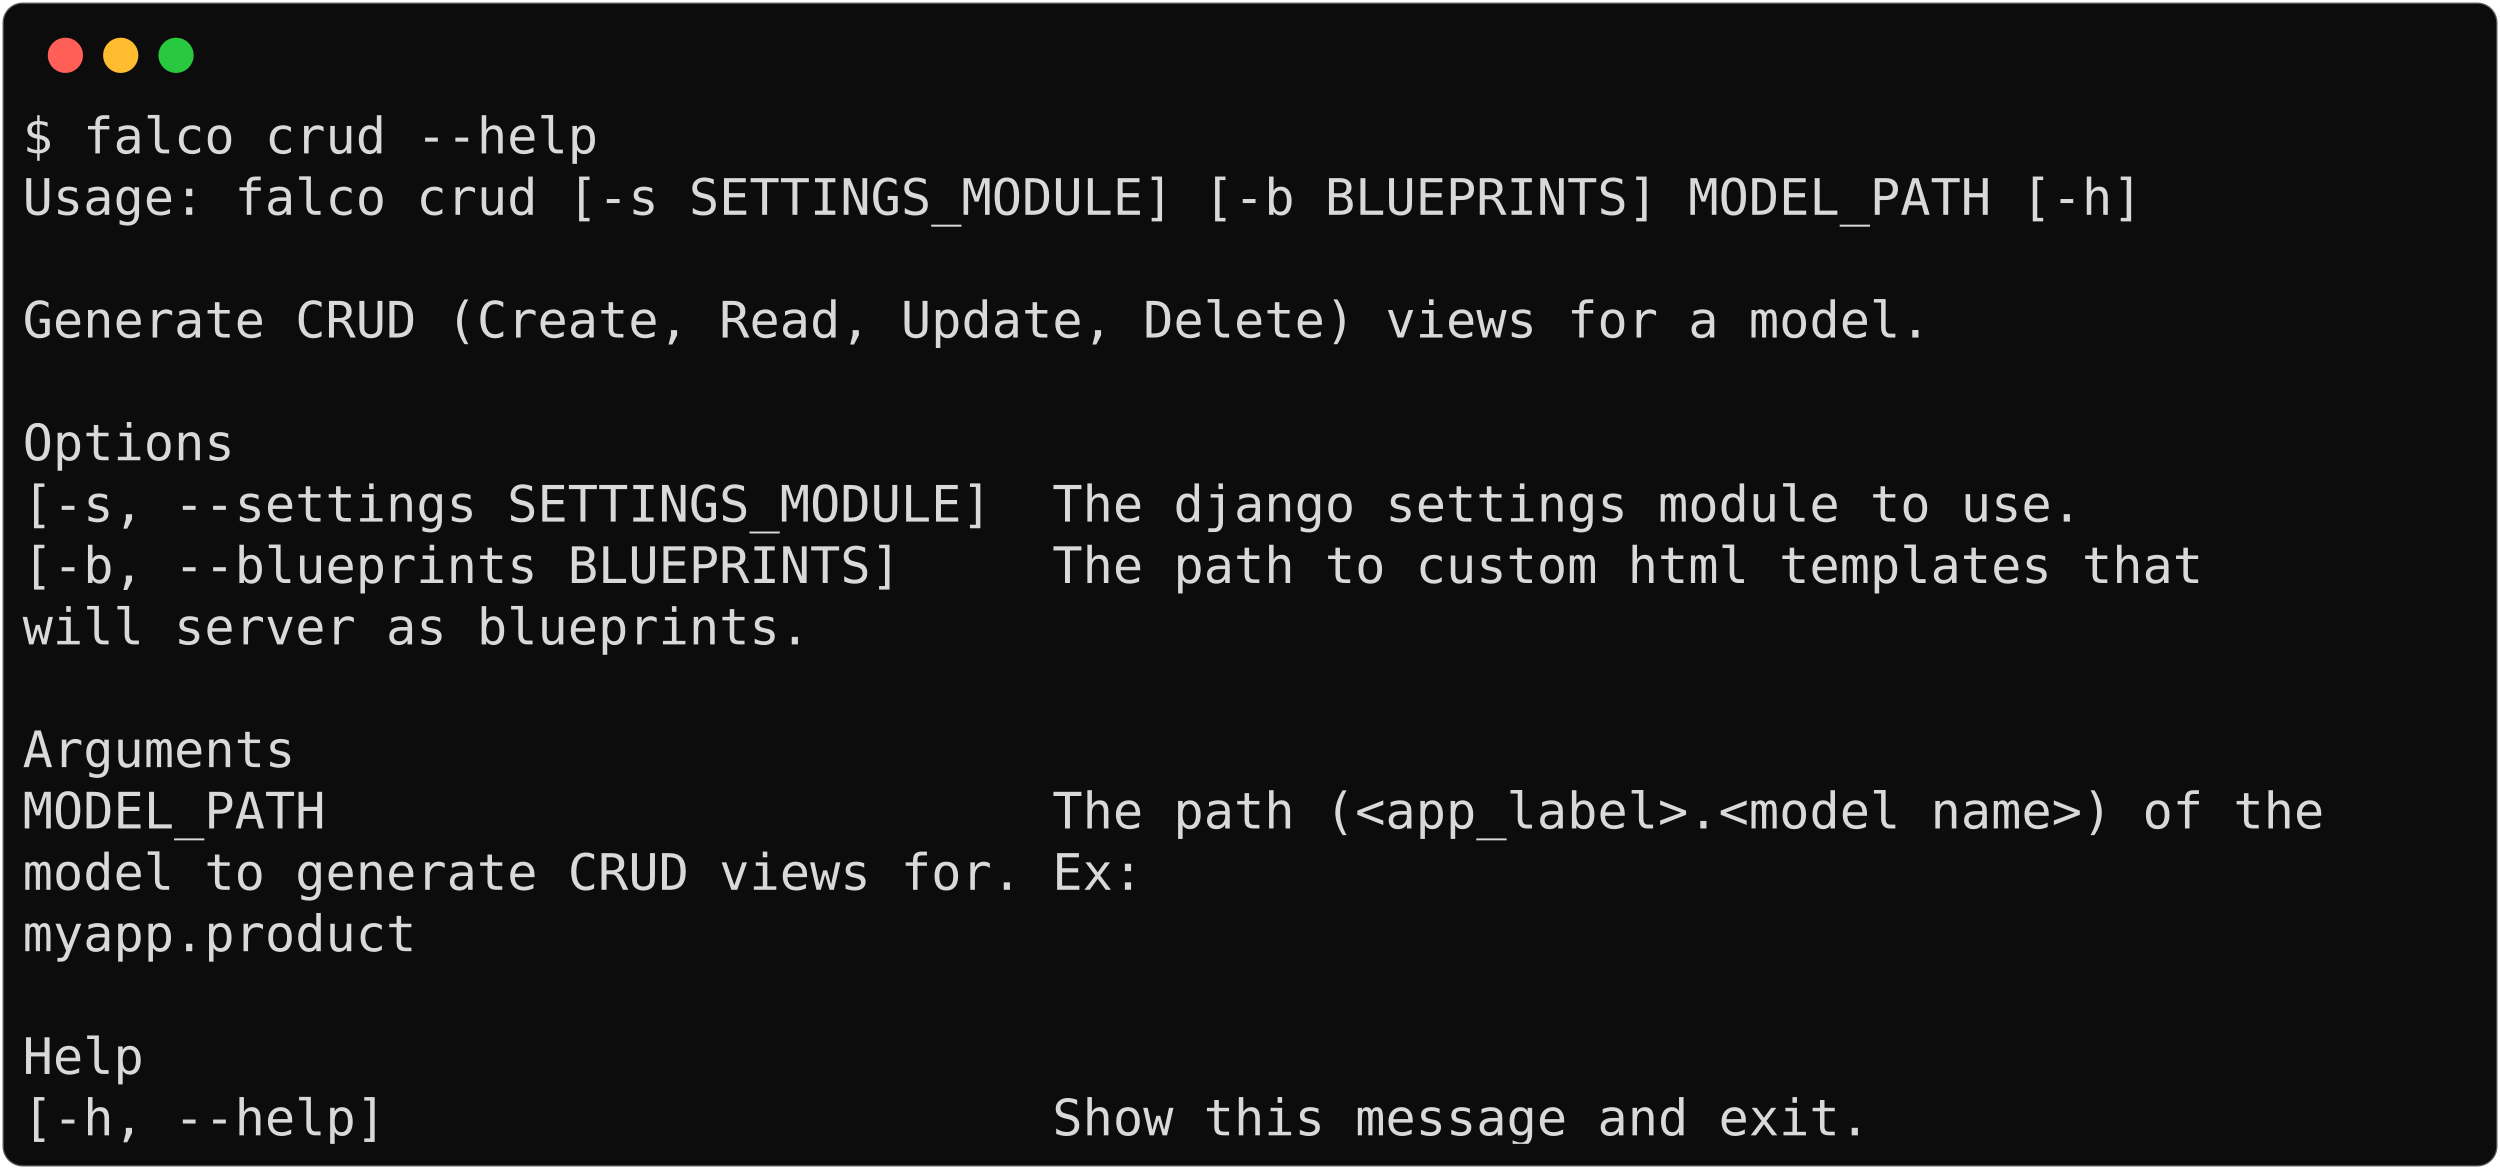
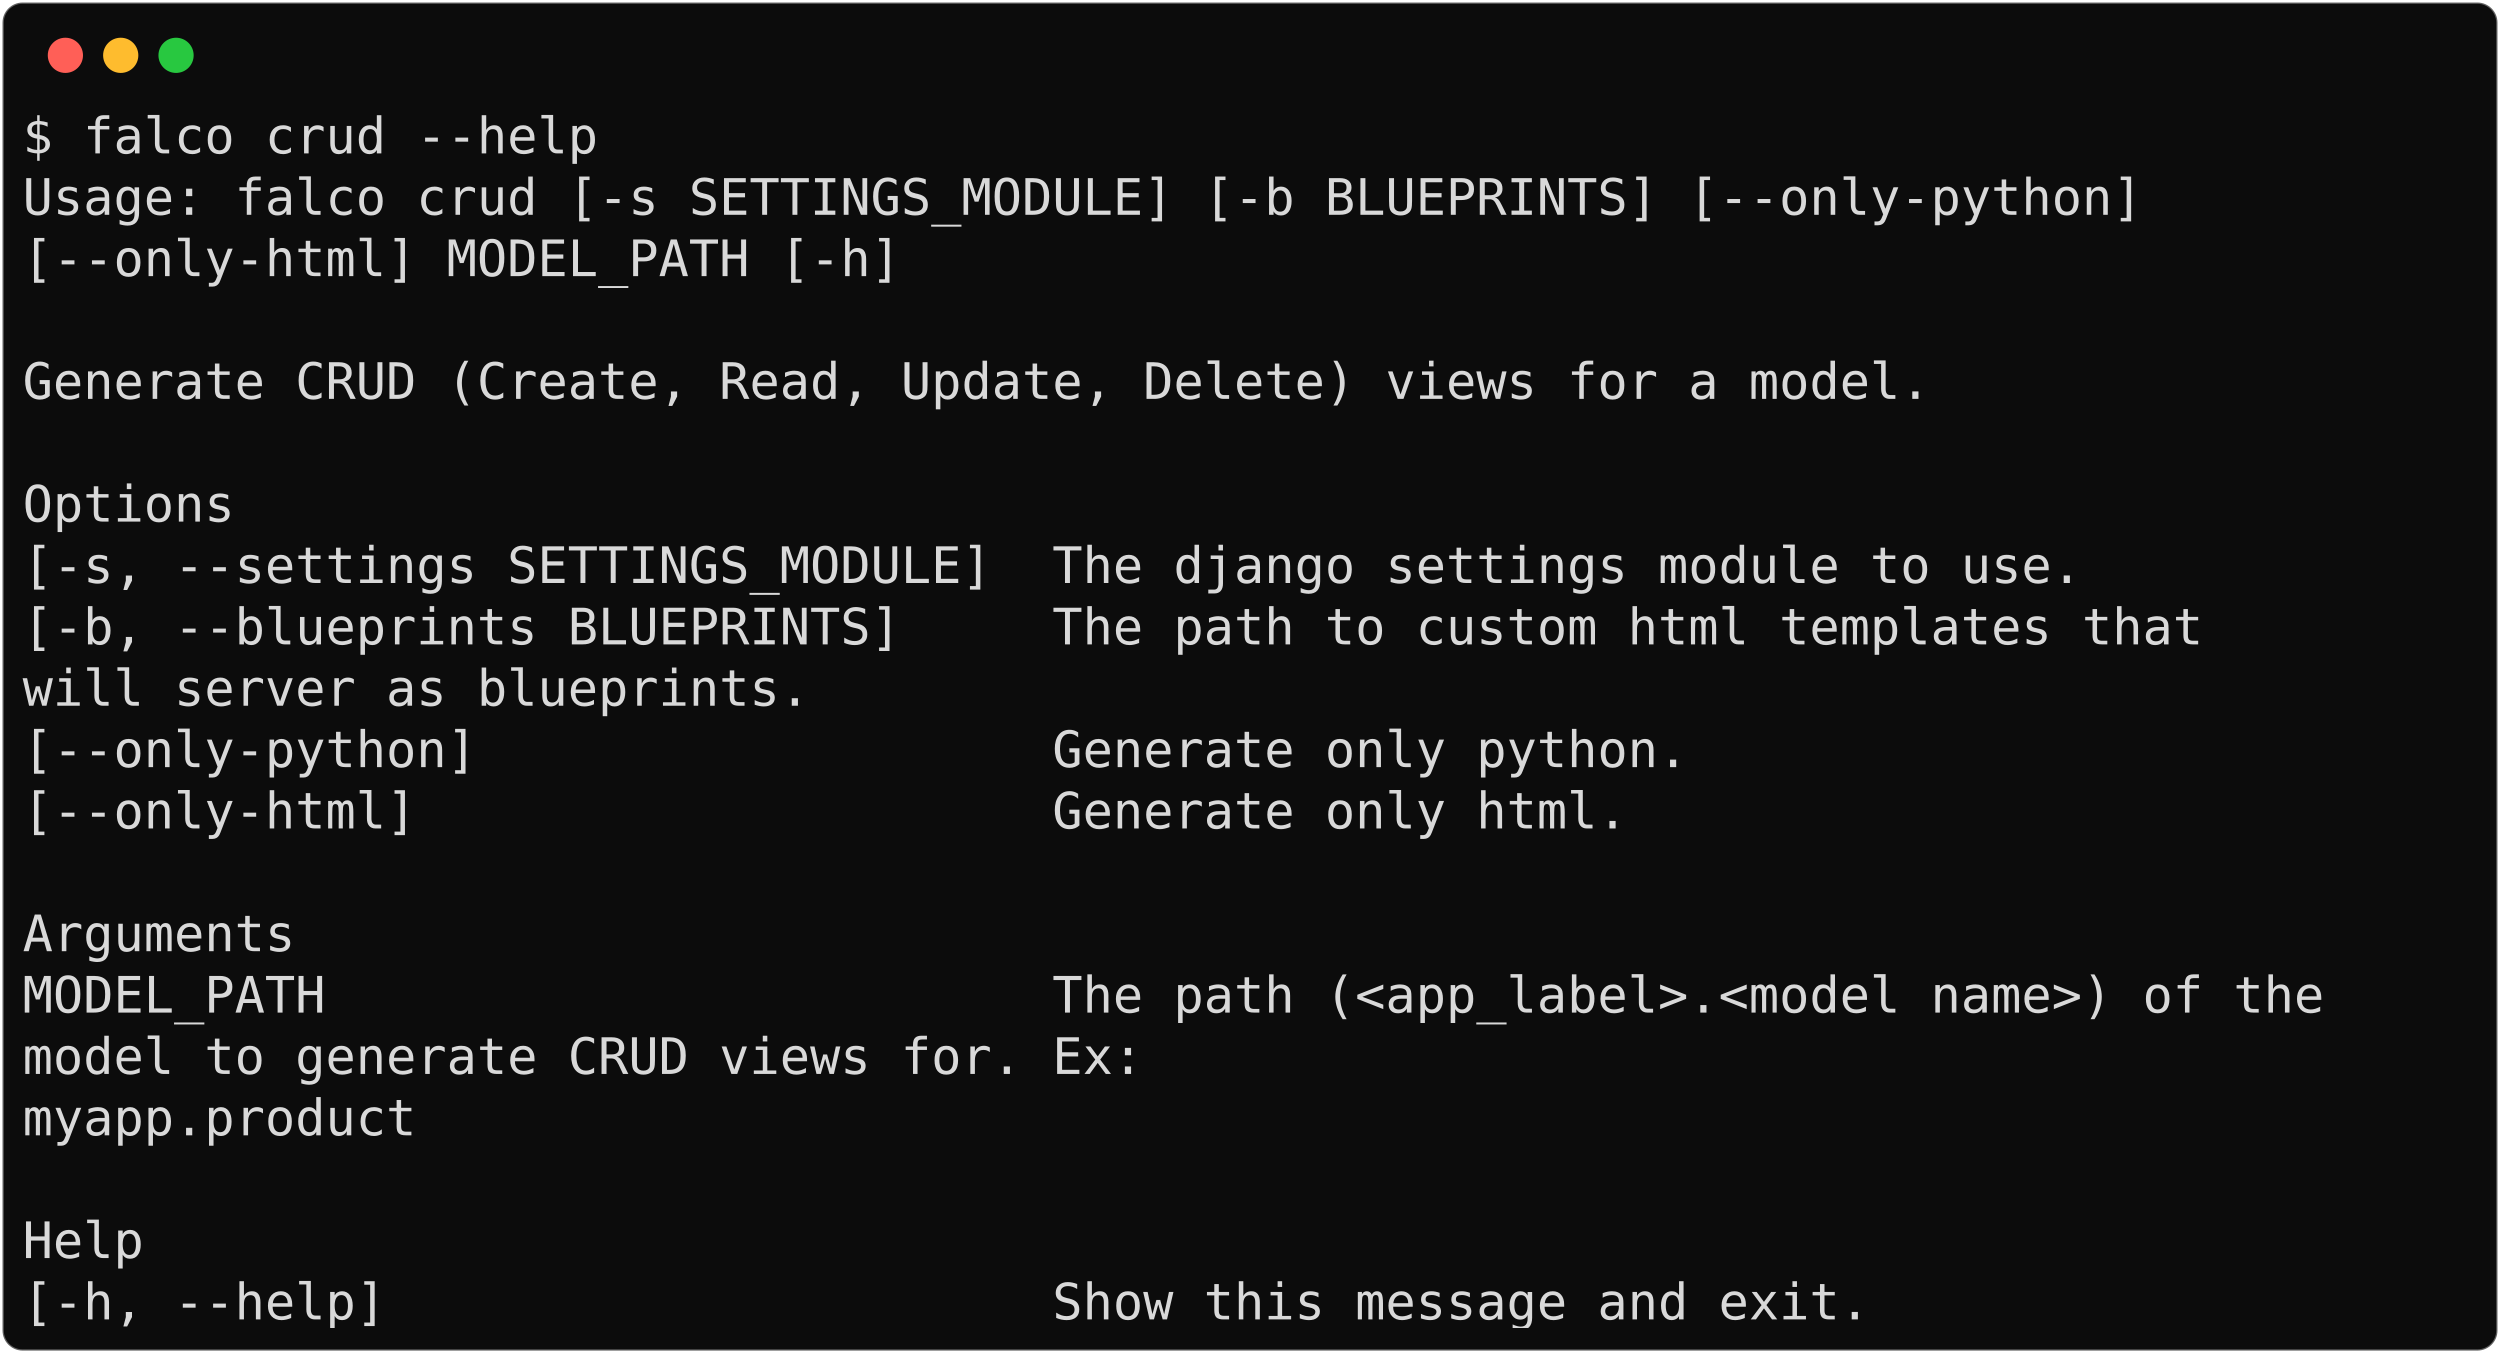
- <svg xmlns="http://www.w3.org/2000/svg" class="rich-terminal" viewBox="0 0 994 464.8">
+ <svg xmlns="http://www.w3.org/2000/svg" class="rich-terminal" viewBox="0 0 994 538.0">
  <style>

    @font-face {
        font-family: "Fira Code";
        src: local("FiraCode-Regular"),
                url("https://cdnjs.cloudflare.com/ajax/libs/firacode/6.2.0/woff2/FiraCode-Regular.woff2") format("woff2"),
                url("https://cdnjs.cloudflare.com/ajax/libs/firacode/6.2.0/woff/FiraCode-Regular.woff") format("woff");
        font-style: normal;
        font-weight: 400;
    }
    @font-face {
        font-family: "Fira Code";
        src: local("FiraCode-Bold"),
                url("https://cdnjs.cloudflare.com/ajax/libs/firacode/6.2.0/woff2/FiraCode-Bold.woff2") format("woff2"),
                url("https://cdnjs.cloudflare.com/ajax/libs/firacode/6.2.0/woff/FiraCode-Bold.woff") format("woff");
        font-style: bold;
        font-weight: 700;
    }

-     .terminal-2349366962-matrix {
+     .terminal-1926350139-matrix {
        font-family: Fira Code, monospace;
        font-size: 20px;
        line-height: 24.4px;
        font-variant-east-asian: full-width;
    }

-     .terminal-2349366962-title {
+     .terminal-1926350139-title {
        font-size: 18px;
        font-weight: bold;
        font-family: arial;
    }

-     .terminal-2349366962-r1 { fill: #d9d9d9 }
+     .terminal-1926350139-r1 { fill: #d9d9d9 }
    </style>
  <defs>
-     <clipPath id="terminal-2349366962-clip-terminal">
-       <rect x="0" y="0" width="975.0" height="413.8" />
+     <clipPath id="terminal-1926350139-clip-terminal">
+       <rect x="0" y="0" width="975.0" height="487.0" />
    </clipPath>
-     <clipPath id="terminal-2349366962-line-0">
+     <clipPath id="terminal-1926350139-line-0">
      <rect x="0" y="1.5" width="976" height="24.65" />
    </clipPath>
-     <clipPath id="terminal-2349366962-line-1">
+     <clipPath id="terminal-1926350139-line-1">
      <rect x="0" y="25.9" width="976" height="24.65" />
    </clipPath>
-     <clipPath id="terminal-2349366962-line-2">
+     <clipPath id="terminal-1926350139-line-2">
      <rect x="0" y="50.3" width="976" height="24.65" />
    </clipPath>
-     <clipPath id="terminal-2349366962-line-3">
+     <clipPath id="terminal-1926350139-line-3">
      <rect x="0" y="74.7" width="976" height="24.65" />
    </clipPath>
-     <clipPath id="terminal-2349366962-line-4">
+     <clipPath id="terminal-1926350139-line-4">
      <rect x="0" y="99.1" width="976" height="24.65" />
    </clipPath>
-     <clipPath id="terminal-2349366962-line-5">
+     <clipPath id="terminal-1926350139-line-5">
      <rect x="0" y="123.5" width="976" height="24.65" />
    </clipPath>
-     <clipPath id="terminal-2349366962-line-6">
+     <clipPath id="terminal-1926350139-line-6">
      <rect x="0" y="147.9" width="976" height="24.65" />
    </clipPath>
-     <clipPath id="terminal-2349366962-line-7">
+     <clipPath id="terminal-1926350139-line-7">
      <rect x="0" y="172.3" width="976" height="24.65" />
    </clipPath>
-     <clipPath id="terminal-2349366962-line-8">
+     <clipPath id="terminal-1926350139-line-8">
      <rect x="0" y="196.7" width="976" height="24.65" />
    </clipPath>
-     <clipPath id="terminal-2349366962-line-9">
+     <clipPath id="terminal-1926350139-line-9">
      <rect x="0" y="221.1" width="976" height="24.65" />
    </clipPath>
-     <clipPath id="terminal-2349366962-line-10">
+     <clipPath id="terminal-1926350139-line-10">
      <rect x="0" y="245.5" width="976" height="24.65" />
    </clipPath>
-     <clipPath id="terminal-2349366962-line-11">
+     <clipPath id="terminal-1926350139-line-11">
      <rect x="0" y="269.9" width="976" height="24.65" />
    </clipPath>
-     <clipPath id="terminal-2349366962-line-12">
+     <clipPath id="terminal-1926350139-line-12">
      <rect x="0" y="294.3" width="976" height="24.65" />
    </clipPath>
-     <clipPath id="terminal-2349366962-line-13">
+     <clipPath id="terminal-1926350139-line-13">
      <rect x="0" y="318.7" width="976" height="24.65" />
    </clipPath>
-     <clipPath id="terminal-2349366962-line-14">
+     <clipPath id="terminal-1926350139-line-14">
      <rect x="0" y="343.1" width="976" height="24.65" />
    </clipPath>
-     <clipPath id="terminal-2349366962-line-15">
+     <clipPath id="terminal-1926350139-line-15">
      <rect x="0" y="367.5" width="976" height="24.65" />
    </clipPath>
+     <clipPath id="terminal-1926350139-line-16">
+       <rect x="0" y="391.9" width="976" height="24.65" />
+     </clipPath>
+     <clipPath id="terminal-1926350139-line-17">
+       <rect x="0" y="416.3" width="976" height="24.65" />
+     </clipPath>
+     <clipPath id="terminal-1926350139-line-18">
+       <rect x="0" y="440.7" width="976" height="24.65" />
+     </clipPath>
  </defs>
-   <rect fill="#0c0c0c" stroke="rgba(255,255,255,0.35)" stroke-width="1" x="1" y="1" width="992" height="462.8" rx="8" />
+   <rect fill="#0c0c0c" stroke="rgba(255,255,255,0.35)" stroke-width="1" x="1" y="1" width="992" height="536" rx="8" />
  <g transform="translate(26,22)">
    <circle cx="0" cy="0" r="7" fill="#ff5f57" />
    <circle cx="22" cy="0" r="7" fill="#febc2e" />
    <circle cx="44" cy="0" r="7" fill="#28c840" />
  </g>
-   <g transform="translate(9, 41)" clip-path="url(#terminal-2349366962-clip-terminal)">
-     <g class="terminal-2349366962-matrix">
-       <text class="terminal-2349366962-r1" x="0" y="20" textLength="231.8" clip-path="url(#terminal-2349366962-line-0)">$ falco crud --help</text>
-       <text class="terminal-2349366962-r1" x="976" y="20" textLength="12.2" clip-path="url(#terminal-2349366962-line-0)">
+   <g transform="translate(9, 41)" clip-path="url(#terminal-1926350139-clip-terminal)">
+     <g class="terminal-1926350139-matrix">
+       <text class="terminal-1926350139-r1" x="0" y="20" textLength="231.8" clip-path="url(#terminal-1926350139-line-0)">$ falco crud --help</text>
+       <text class="terminal-1926350139-r1" x="976" y="20" textLength="12.2" clip-path="url(#terminal-1926350139-line-0)">
</text>
-       <text class="terminal-2349366962-r1" x="0" y="44.4" textLength="854" clip-path="url(#terminal-2349366962-line-1)">Usage: falco crud [-s SETTINGS_MODULE] [-b BLUEPRINTS] MODEL_PATH [-h]</text>
-       <text class="terminal-2349366962-r1" x="976" y="44.4" textLength="12.2" clip-path="url(#terminal-2349366962-line-1)">
+       <text class="terminal-1926350139-r1" x="0" y="44.4" textLength="866.2" clip-path="url(#terminal-1926350139-line-1)">Usage: falco crud [-s SETTINGS_MODULE] [-b BLUEPRINTS] [--only-python] </text>
+       <text class="terminal-1926350139-r1" x="976" y="44.4" textLength="12.2" clip-path="url(#terminal-1926350139-line-1)">
</text>
-       <text class="terminal-2349366962-r1" x="976" y="68.8" textLength="12.2" clip-path="url(#terminal-2349366962-line-2)">
+       <text class="terminal-1926350139-r1" x="0" y="68.8" textLength="353.8" clip-path="url(#terminal-1926350139-line-2)">[--only-html] MODEL_PATH [-h]</text>
+       <text class="terminal-1926350139-r1" x="976" y="68.8" textLength="12.2" clip-path="url(#terminal-1926350139-line-2)">
</text>
-       <text class="terminal-2349366962-r1" x="0" y="93.2" textLength="976" clip-path="url(#terminal-2349366962-line-3)">  Generate CRUD (Create, Read, Update, Delete) views for a model.               </text>
-       <text class="terminal-2349366962-r1" x="976" y="93.2" textLength="12.2" clip-path="url(#terminal-2349366962-line-3)">
+       <text class="terminal-1926350139-r1" x="976" y="93.2" textLength="12.2" clip-path="url(#terminal-1926350139-line-3)">
</text>
-       <text class="terminal-2349366962-r1" x="976" y="117.6" textLength="12.2" clip-path="url(#terminal-2349366962-line-4)">
+       <text class="terminal-1926350139-r1" x="0" y="117.6" textLength="976" clip-path="url(#terminal-1926350139-line-4)">  Generate CRUD (Create, Read, Update, Delete) views for a model.               </text>
+       <text class="terminal-1926350139-r1" x="976" y="117.6" textLength="12.2" clip-path="url(#terminal-1926350139-line-4)">
</text>
-       <text class="terminal-2349366962-r1" x="0" y="142" textLength="976" clip-path="url(#terminal-2349366962-line-5)">  Options                                                                       </text>
-       <text class="terminal-2349366962-r1" x="976" y="142" textLength="12.2" clip-path="url(#terminal-2349366962-line-5)">
+       <text class="terminal-1926350139-r1" x="976" y="142" textLength="12.2" clip-path="url(#terminal-1926350139-line-5)">
</text>
-       <text class="terminal-2349366962-r1" x="0" y="166.4" textLength="976" clip-path="url(#terminal-2349366962-line-6)">    [-s, --settings SETTINGS_MODULE]  The django settings module to use.        </text>
-       <text class="terminal-2349366962-r1" x="976" y="166.4" textLength="12.2" clip-path="url(#terminal-2349366962-line-6)">
+       <text class="terminal-1926350139-r1" x="0" y="166.4" textLength="976" clip-path="url(#terminal-1926350139-line-6)">  Options                                                                       </text>
+       <text class="terminal-1926350139-r1" x="976" y="166.4" textLength="12.2" clip-path="url(#terminal-1926350139-line-6)">
</text>
-       <text class="terminal-2349366962-r1" x="0" y="190.8" textLength="976" clip-path="url(#terminal-2349366962-line-7)">    [-b, --blueprints BLUEPRINTS]     The path to custom html templates that    </text>
-       <text class="terminal-2349366962-r1" x="976" y="190.8" textLength="12.2" clip-path="url(#terminal-2349366962-line-7)">
+       <text class="terminal-1926350139-r1" x="0" y="190.8" textLength="976" clip-path="url(#terminal-1926350139-line-7)">    [-s, --settings SETTINGS_MODULE]  The django settings module to use.        </text>
+       <text class="terminal-1926350139-r1" x="976" y="190.8" textLength="12.2" clip-path="url(#terminal-1926350139-line-7)">
</text>
-       <text class="terminal-2349366962-r1" x="0" y="215.2" textLength="976" clip-path="url(#terminal-2349366962-line-8)">                                      will server as blueprints.                </text>
-       <text class="terminal-2349366962-r1" x="976" y="215.2" textLength="12.2" clip-path="url(#terminal-2349366962-line-8)">
+       <text class="terminal-1926350139-r1" x="0" y="215.2" textLength="976" clip-path="url(#terminal-1926350139-line-8)">    [-b, --blueprints BLUEPRINTS]     The path to custom html templates that    </text>
+       <text class="terminal-1926350139-r1" x="976" y="215.2" textLength="12.2" clip-path="url(#terminal-1926350139-line-8)">
</text>
-       <text class="terminal-2349366962-r1" x="976" y="239.6" textLength="12.2" clip-path="url(#terminal-2349366962-line-9)">
+       <text class="terminal-1926350139-r1" x="0" y="239.6" textLength="976" clip-path="url(#terminal-1926350139-line-9)">                                      will server as blueprints.                </text>
+       <text class="terminal-1926350139-r1" x="976" y="239.6" textLength="12.2" clip-path="url(#terminal-1926350139-line-9)">
</text>
-       <text class="terminal-2349366962-r1" x="0" y="264" textLength="976" clip-path="url(#terminal-2349366962-line-10)">  Arguments                                                                     </text>
-       <text class="terminal-2349366962-r1" x="976" y="264" textLength="12.2" clip-path="url(#terminal-2349366962-line-10)">
+       <text class="terminal-1926350139-r1" x="0" y="264" textLength="976" clip-path="url(#terminal-1926350139-line-10)">    [--only-python]                   Generate only python.                     </text>
+       <text class="terminal-1926350139-r1" x="976" y="264" textLength="12.2" clip-path="url(#terminal-1926350139-line-10)">
</text>
-       <text class="terminal-2349366962-r1" x="0" y="288.4" textLength="976" clip-path="url(#terminal-2349366962-line-11)">    MODEL_PATH                        The path (&lt;app_label&gt;.&lt;model name&gt;) of the</text>
-       <text class="terminal-2349366962-r1" x="976" y="288.4" textLength="12.2" clip-path="url(#terminal-2349366962-line-11)">
+       <text class="terminal-1926350139-r1" x="0" y="288.4" textLength="976" clip-path="url(#terminal-1926350139-line-11)">    [--only-html]                     Generate only html.                       </text>
+       <text class="terminal-1926350139-r1" x="976" y="288.4" textLength="12.2" clip-path="url(#terminal-1926350139-line-11)">
</text>
-       <text class="terminal-2349366962-r1" x="0" y="312.8" textLength="976" clip-path="url(#terminal-2349366962-line-12)">                                      model to generate CRUD views for. Ex:     </text>
-       <text class="terminal-2349366962-r1" x="976" y="312.8" textLength="12.2" clip-path="url(#terminal-2349366962-line-12)">
+       <text class="terminal-1926350139-r1" x="976" y="312.8" textLength="12.2" clip-path="url(#terminal-1926350139-line-12)">
</text>
-       <text class="terminal-2349366962-r1" x="0" y="337.2" textLength="976" clip-path="url(#terminal-2349366962-line-13)">                                      myapp.product                             </text>
-       <text class="terminal-2349366962-r1" x="976" y="337.2" textLength="12.2" clip-path="url(#terminal-2349366962-line-13)">
+       <text class="terminal-1926350139-r1" x="0" y="337.2" textLength="976" clip-path="url(#terminal-1926350139-line-13)">  Arguments                                                                     </text>
+       <text class="terminal-1926350139-r1" x="976" y="337.2" textLength="12.2" clip-path="url(#terminal-1926350139-line-13)">
</text>
-       <text class="terminal-2349366962-r1" x="976" y="361.6" textLength="12.2" clip-path="url(#terminal-2349366962-line-14)">
+       <text class="terminal-1926350139-r1" x="0" y="361.6" textLength="976" clip-path="url(#terminal-1926350139-line-14)">    MODEL_PATH                        The path (&lt;app_label&gt;.&lt;model name&gt;) of the</text>
+       <text class="terminal-1926350139-r1" x="976" y="361.6" textLength="12.2" clip-path="url(#terminal-1926350139-line-14)">
</text>
-       <text class="terminal-2349366962-r1" x="0" y="386" textLength="976" clip-path="url(#terminal-2349366962-line-15)">  Help                                                                          </text>
-       <text class="terminal-2349366962-r1" x="976" y="386" textLength="12.2" clip-path="url(#terminal-2349366962-line-15)">
+       <text class="terminal-1926350139-r1" x="0" y="386" textLength="976" clip-path="url(#terminal-1926350139-line-15)">                                      model to generate CRUD views for. Ex:     </text>
+       <text class="terminal-1926350139-r1" x="976" y="386" textLength="12.2" clip-path="url(#terminal-1926350139-line-15)">
</text>
-       <text class="terminal-2349366962-r1" x="0" y="410.4" textLength="793" clip-path="url(#terminal-2349366962-line-16)">    [-h, --help]                      Show this message and exit.</text>
-       <text class="terminal-2349366962-r1" x="976" y="410.4" textLength="12.2" clip-path="url(#terminal-2349366962-line-16)">
+       <text class="terminal-1926350139-r1" x="0" y="410.4" textLength="976" clip-path="url(#terminal-1926350139-line-16)">                                      myapp.product                             </text>
+       <text class="terminal-1926350139-r1" x="976" y="410.4" textLength="12.2" clip-path="url(#terminal-1926350139-line-16)">
+ </text>
+       <text class="terminal-1926350139-r1" x="976" y="434.8" textLength="12.2" clip-path="url(#terminal-1926350139-line-17)">
+ </text>
+       <text class="terminal-1926350139-r1" x="0" y="459.2" textLength="976" clip-path="url(#terminal-1926350139-line-18)">  Help                                                                          </text>
+       <text class="terminal-1926350139-r1" x="976" y="459.2" textLength="12.2" clip-path="url(#terminal-1926350139-line-18)">
+ </text>
+       <text class="terminal-1926350139-r1" x="0" y="483.6" textLength="793" clip-path="url(#terminal-1926350139-line-19)">    [-h, --help]                      Show this message and exit.</text>
+       <text class="terminal-1926350139-r1" x="976" y="483.6" textLength="12.2" clip-path="url(#terminal-1926350139-line-19)">
</text>
    </g>
  </g>
</svg>
